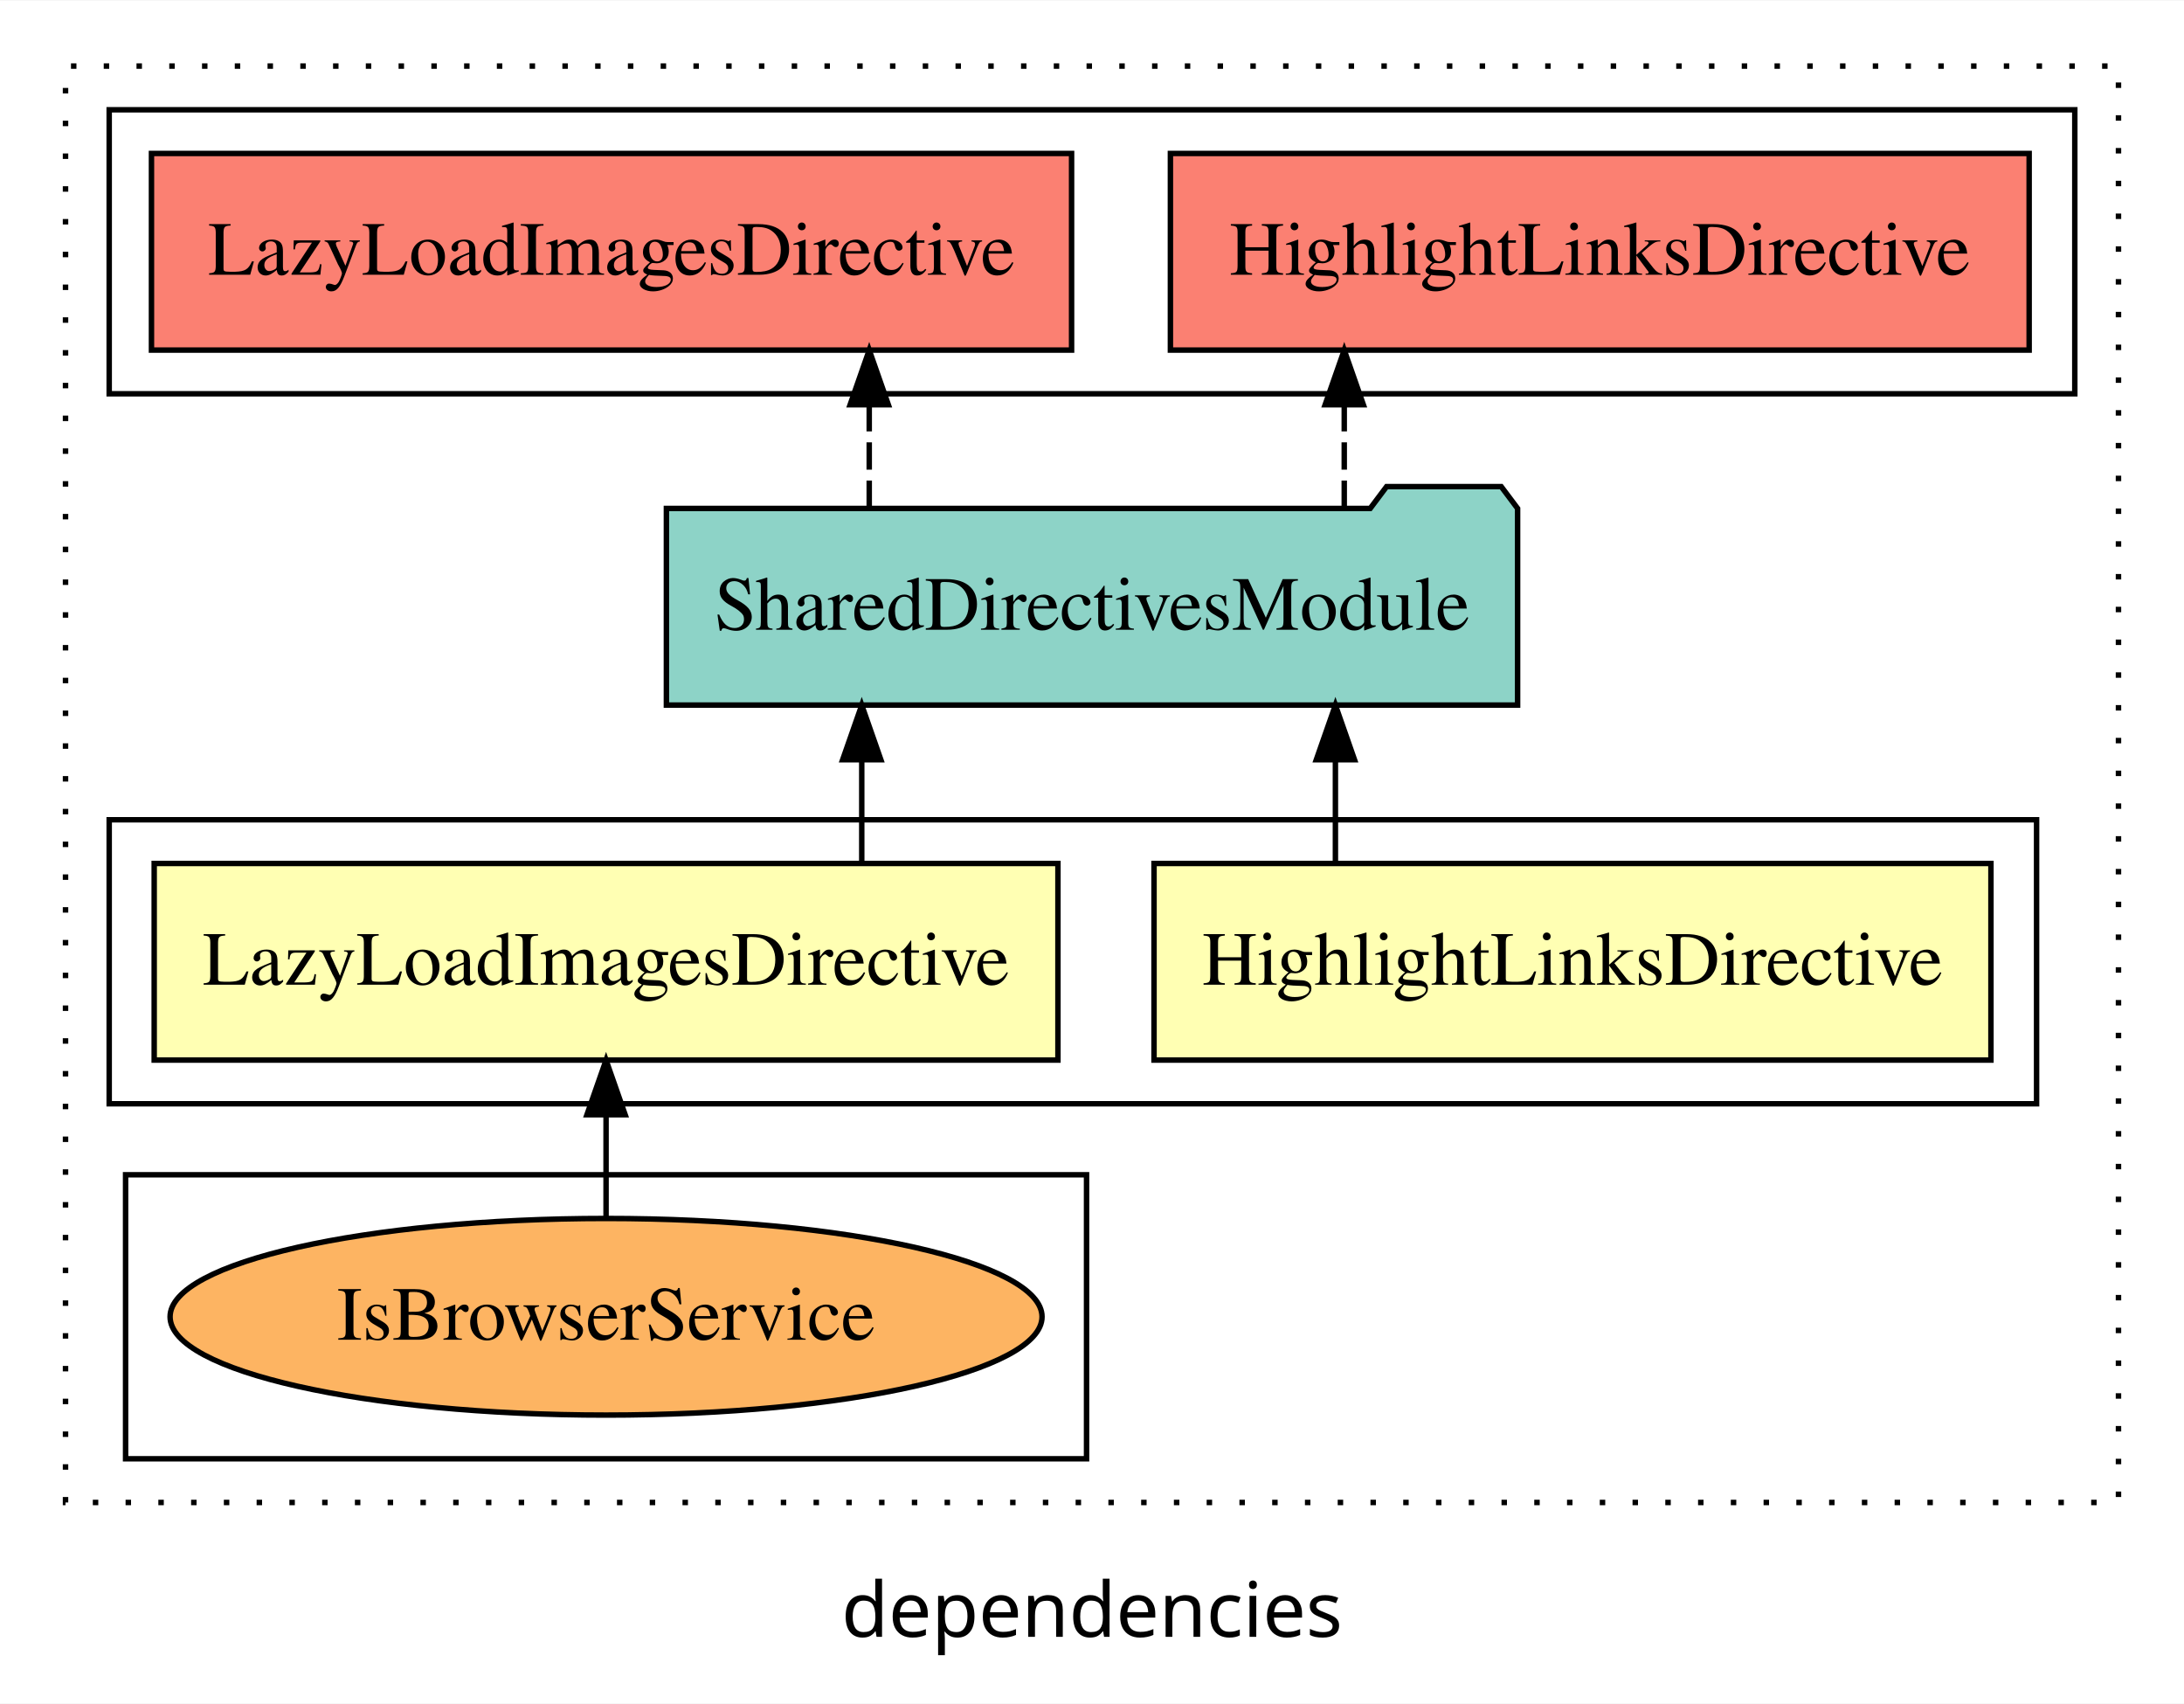
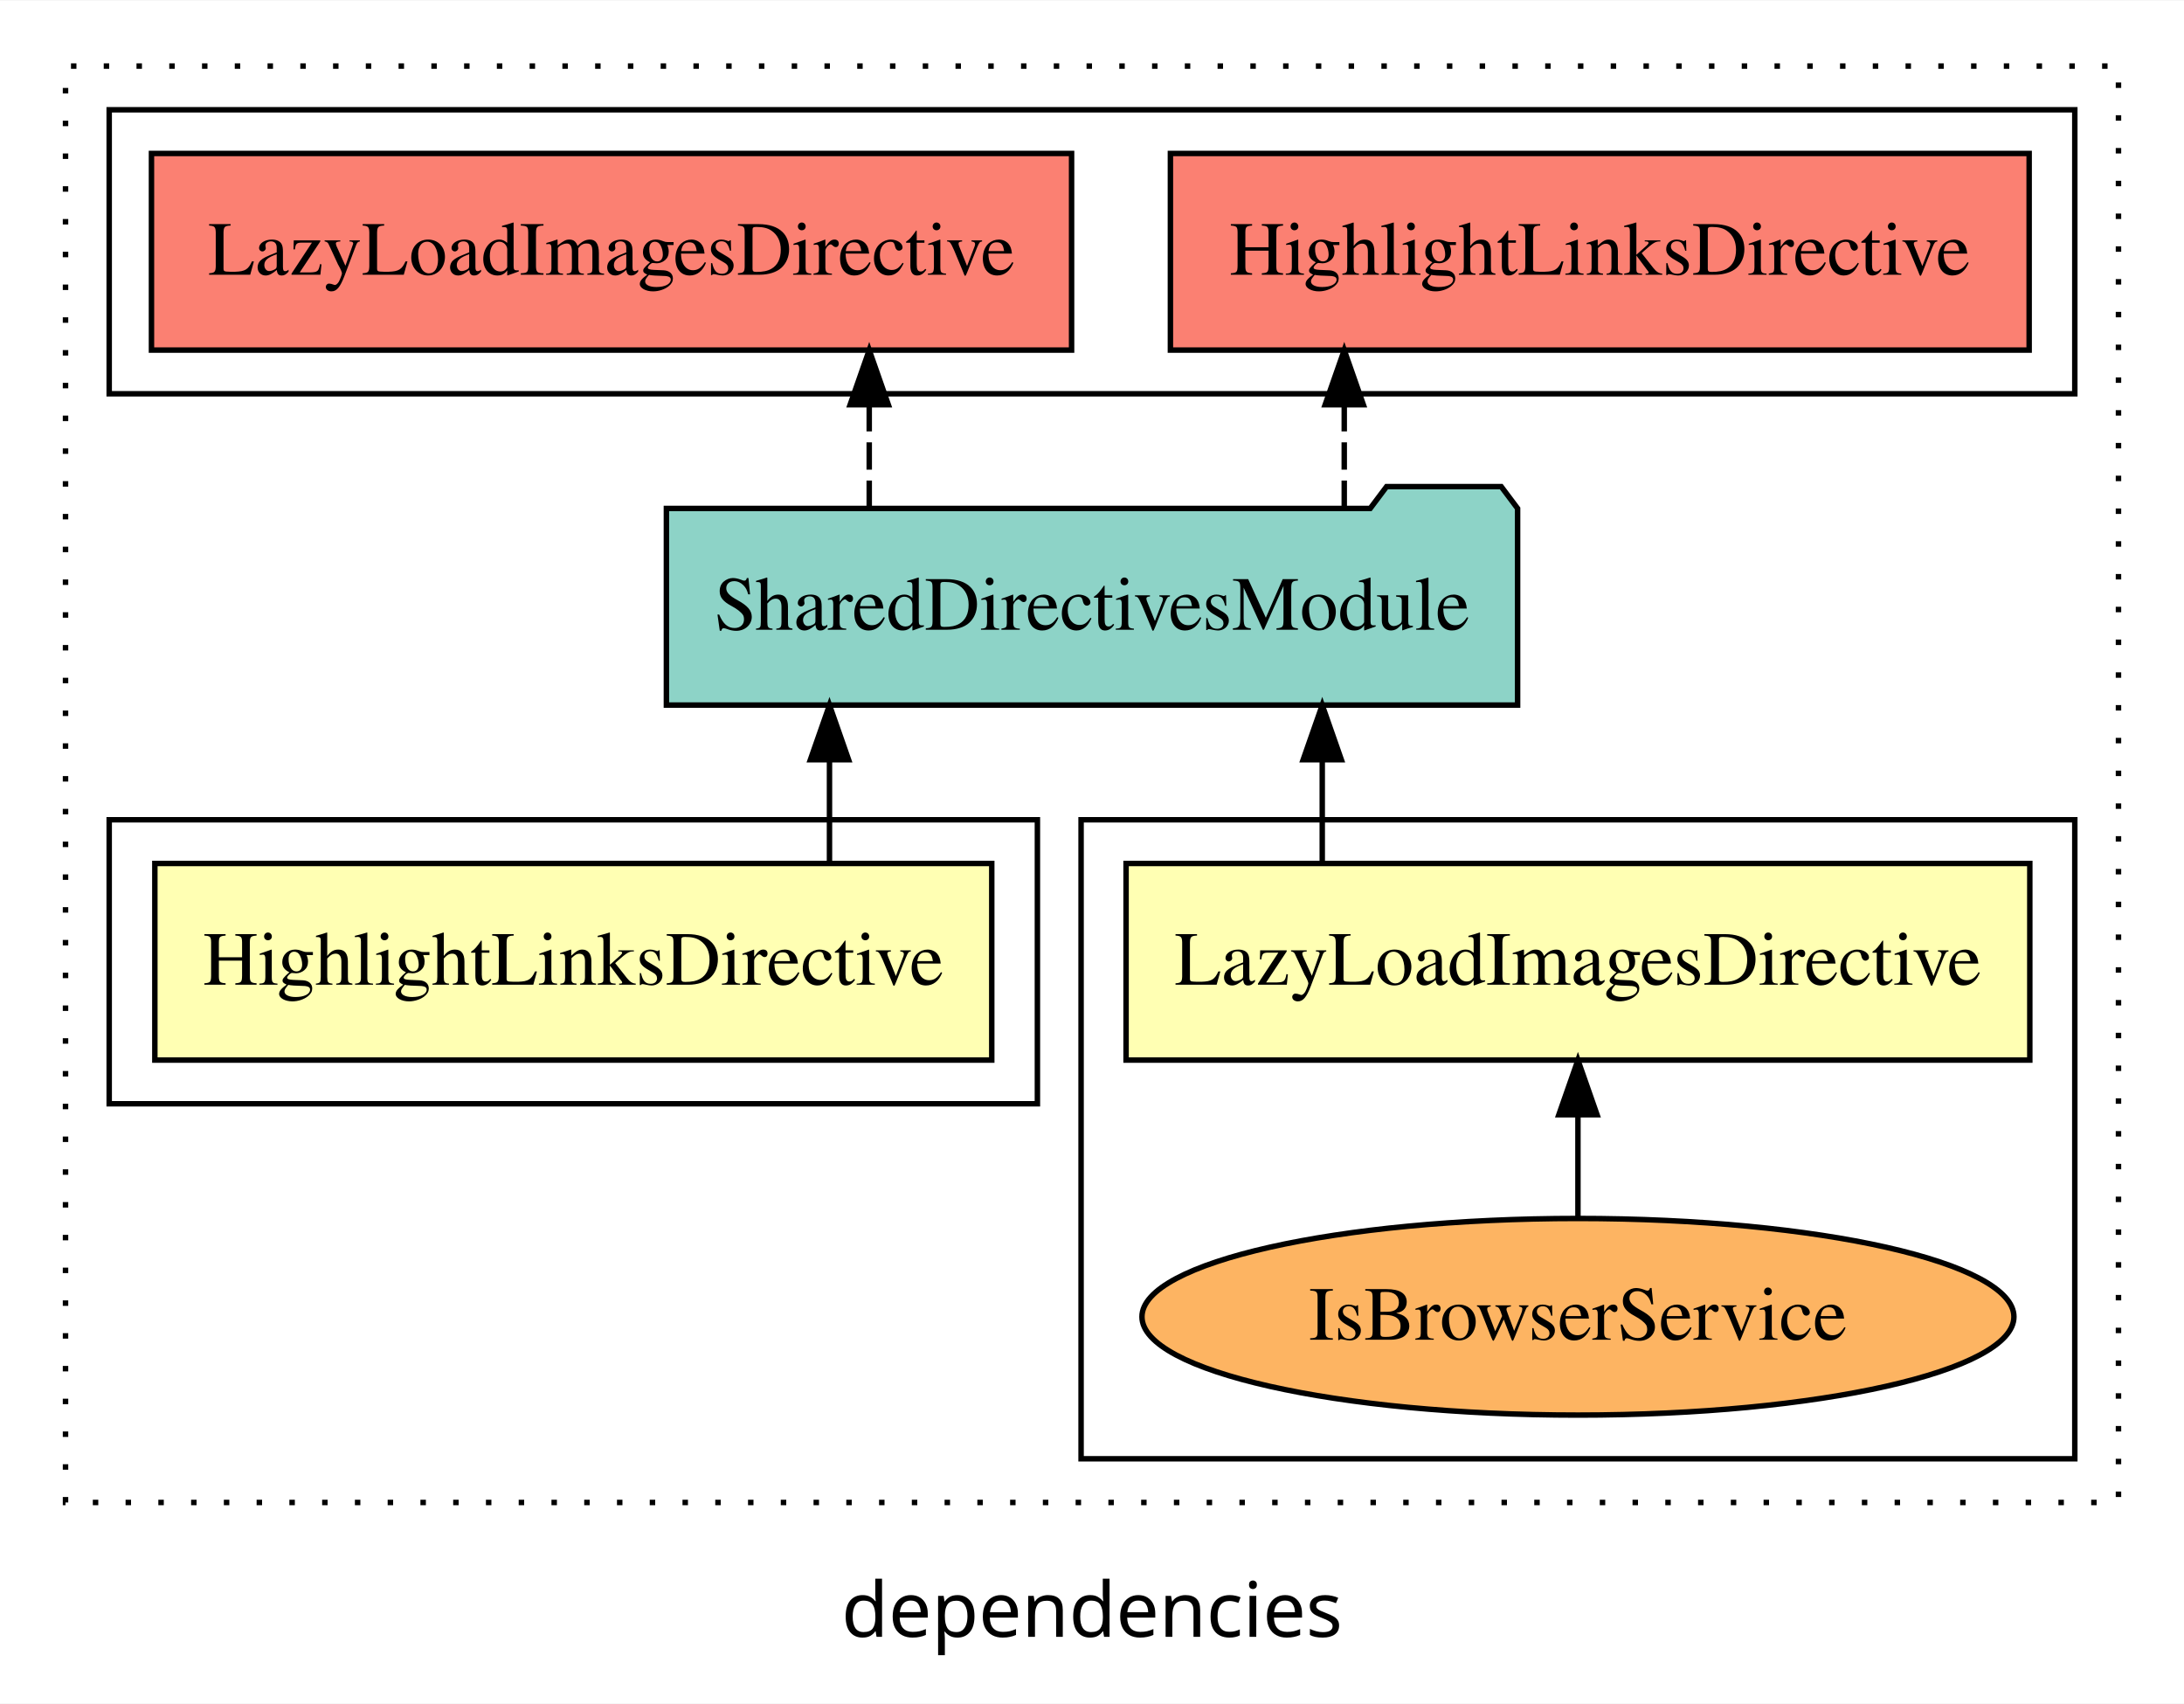
<svg xmlns="http://www.w3.org/2000/svg" width="400pt" height="312pt" viewBox="0.00 0.00 400.00 311.80">
  <g id="graph0" class="graph" transform="scale(1 1) rotate(0) translate(4 307.8)">
    <polygon fill="white" stroke="transparent" points="-4,4 -4,-307.8 396,-307.8 396,4 -4,4" />
    <text text-anchor="middle" x="196" y="-8.2" font-family="sans-serif" font-size="14.00">dependencies</text>
    <g id="clust1" class="cluster">
      <polygon fill="none" stroke="black" stroke-dasharray="1,5" points="8,-32.8 8,-295.8 384,-295.8 384,-32.8 8,-32.8" />
    </g>
+     <g id="clust4" class="cluster">
+       <polygon fill="none" stroke="black" points="194,-40.8 194,-157.8 376,-157.8 376,-40.8 194,-40.8" />
+     </g>
    <g id="clust2" class="cluster">
-       <polygon fill="none" stroke="black" points="16,-105.8 16,-157.8 369,-157.8 369,-105.8 16,-105.8" />
-     </g>
-     <g id="clust4" class="cluster">
-       <polygon fill="none" stroke="black" points="19,-40.8 19,-92.8 195,-92.8 195,-40.8 19,-40.8" />
+       <polygon fill="none" stroke="black" points="16,-105.8 16,-157.8 186,-157.8 186,-105.8 16,-105.8" />
    </g>
    <g id="clust6" class="cluster">
      <polygon fill="none" stroke="black" points="16,-235.8 16,-287.8 376,-287.8 376,-235.8 16,-235.8" />
    </g>
    <g id="node1" class="node">
-       <polygon fill="#ffffb3" stroke="black" points="360.64,-149.8 207.36,-149.8 207.36,-113.8 360.64,-113.8 360.64,-149.8" />
-       <text text-anchor="middle" x="284" y="-127.6" font-family="Times,serif" font-size="14.00">HighlightLinksDirective</text>
+       <polygon fill="#ffffb3" stroke="black" points="177.64,-149.8 24.36,-149.8 24.36,-113.8 177.64,-113.8 177.64,-149.8" />
+       <text text-anchor="middle" x="101" y="-127.6" font-family="Times,serif" font-size="14.00">HighlightLinksDirective</text>
    </g>
    <g id="node3" class="node">
      <polygon fill="#8dd3c7" stroke="black" points="273.95,-214.8 270.95,-218.8 249.95,-218.8 246.95,-214.8 118.05,-214.8 118.05,-178.8 273.95,-178.8 273.95,-214.8" />
      <text text-anchor="middle" x="196" y="-192.6" font-family="Times,serif" font-size="14.00">SharedDirectivesModule</text>
    </g>
    <g id="edge1" class="edge">
-       <path fill="none" stroke="black" d="M240.58,-149.91C240.58,-149.91 240.58,-168.79 240.58,-168.79" />
-       <polygon fill="black" stroke="black" points="237.08,-168.79 240.58,-178.79 244.08,-168.79 237.08,-168.79" />
+       <path fill="none" stroke="black" d="M147.92,-149.91C147.92,-149.91 147.92,-168.79 147.92,-168.79" />
+       <polygon fill="black" stroke="black" points="144.42,-168.79 147.92,-178.79 151.42,-168.79 144.42,-168.79" />
    </g>
    <g id="node2" class="node">
-       <polygon fill="#ffffb3" stroke="black" points="189.76,-149.8 24.24,-149.8 24.24,-113.8 189.76,-113.8 189.76,-149.8" />
-       <text text-anchor="middle" x="107" y="-127.6" font-family="Times,serif" font-size="14.00">LazyLoadImagesDirective</text>
+       <polygon fill="#ffffb3" stroke="black" points="367.76,-149.8 202.24,-149.8 202.24,-113.8 367.76,-113.8 367.76,-149.8" />
+       <text text-anchor="middle" x="285" y="-127.6" font-family="Times,serif" font-size="14.00">LazyLoadImagesDirective</text>
    </g>
    <g id="edge2" class="edge">
-       <path fill="none" stroke="black" d="M153.83,-149.91C153.83,-149.91 153.83,-168.79 153.83,-168.79" />
-       <polygon fill="black" stroke="black" points="150.33,-168.79 153.83,-178.79 157.33,-168.79 150.33,-168.79" />
+       <path fill="none" stroke="black" d="M238.17,-149.91C238.17,-149.91 238.17,-168.79 238.17,-168.79" />
+       <polygon fill="black" stroke="black" points="234.67,-168.79 238.17,-178.79 241.67,-168.79 234.67,-168.79" />
    </g>
    <g id="node5" class="node">
      <polygon fill="#fb8072" stroke="black" points="367.64,-279.8 210.36,-279.8 210.36,-243.8 367.64,-243.8 367.64,-279.8" />
      <text text-anchor="middle" x="289" y="-257.6" font-family="Times,serif" font-size="14.00">HighlightLinksDirective </text>
    </g>
    <g id="edge4" class="edge">
      <path fill="none" stroke="black" stroke-dasharray="5,2" d="M242.2,-214.91C242.2,-214.91 242.2,-233.79 242.2,-233.79" />
      <polygon fill="black" stroke="black" points="238.7,-233.79 242.2,-243.79 245.7,-233.79 238.7,-233.79" />
    </g>
    <g id="node6" class="node">
      <polygon fill="#fb8072" stroke="black" points="192.26,-279.8 23.74,-279.8 23.74,-243.8 192.26,-243.8 192.26,-279.8" />
      <text text-anchor="middle" x="108" y="-257.6" font-family="Times,serif" font-size="14.00">LazyLoadImagesDirective </text>
    </g>
    <g id="edge5" class="edge">
      <path fill="none" stroke="black" stroke-dasharray="5,2" d="M155.2,-214.91C155.2,-214.91 155.2,-233.79 155.2,-233.79" />
      <polygon fill="black" stroke="black" points="151.7,-233.79 155.2,-243.79 158.7,-233.79 151.7,-233.79" />
    </g>
    <g id="node4" class="node">
-       <ellipse fill="#fdb462" stroke="black" cx="107" cy="-66.8" rx="79.85" ry="18" />
-       <text text-anchor="middle" x="107" y="-62.6" font-family="Times,serif" font-size="14.00">IsBrowserService</text>
+       <ellipse fill="#fdb462" stroke="black" cx="285" cy="-66.8" rx="79.85" ry="18" />
+       <text text-anchor="middle" x="285" y="-62.6" font-family="Times,serif" font-size="14.00">IsBrowserService</text>
    </g>
    <g id="edge3" class="edge">
-       <path fill="none" stroke="black" d="M107,-84.91C107,-84.91 107,-103.79 107,-103.79" />
-       <polygon fill="black" stroke="black" points="103.5,-103.79 107,-113.79 110.5,-103.79 103.5,-103.79" />
+       <path fill="none" stroke="black" d="M285,-84.91C285,-84.91 285,-103.79 285,-103.79" />
+       <polygon fill="black" stroke="black" points="281.5,-103.79 285,-113.79 288.5,-103.79 281.5,-103.79" />
    </g>
  </g>
</svg>
